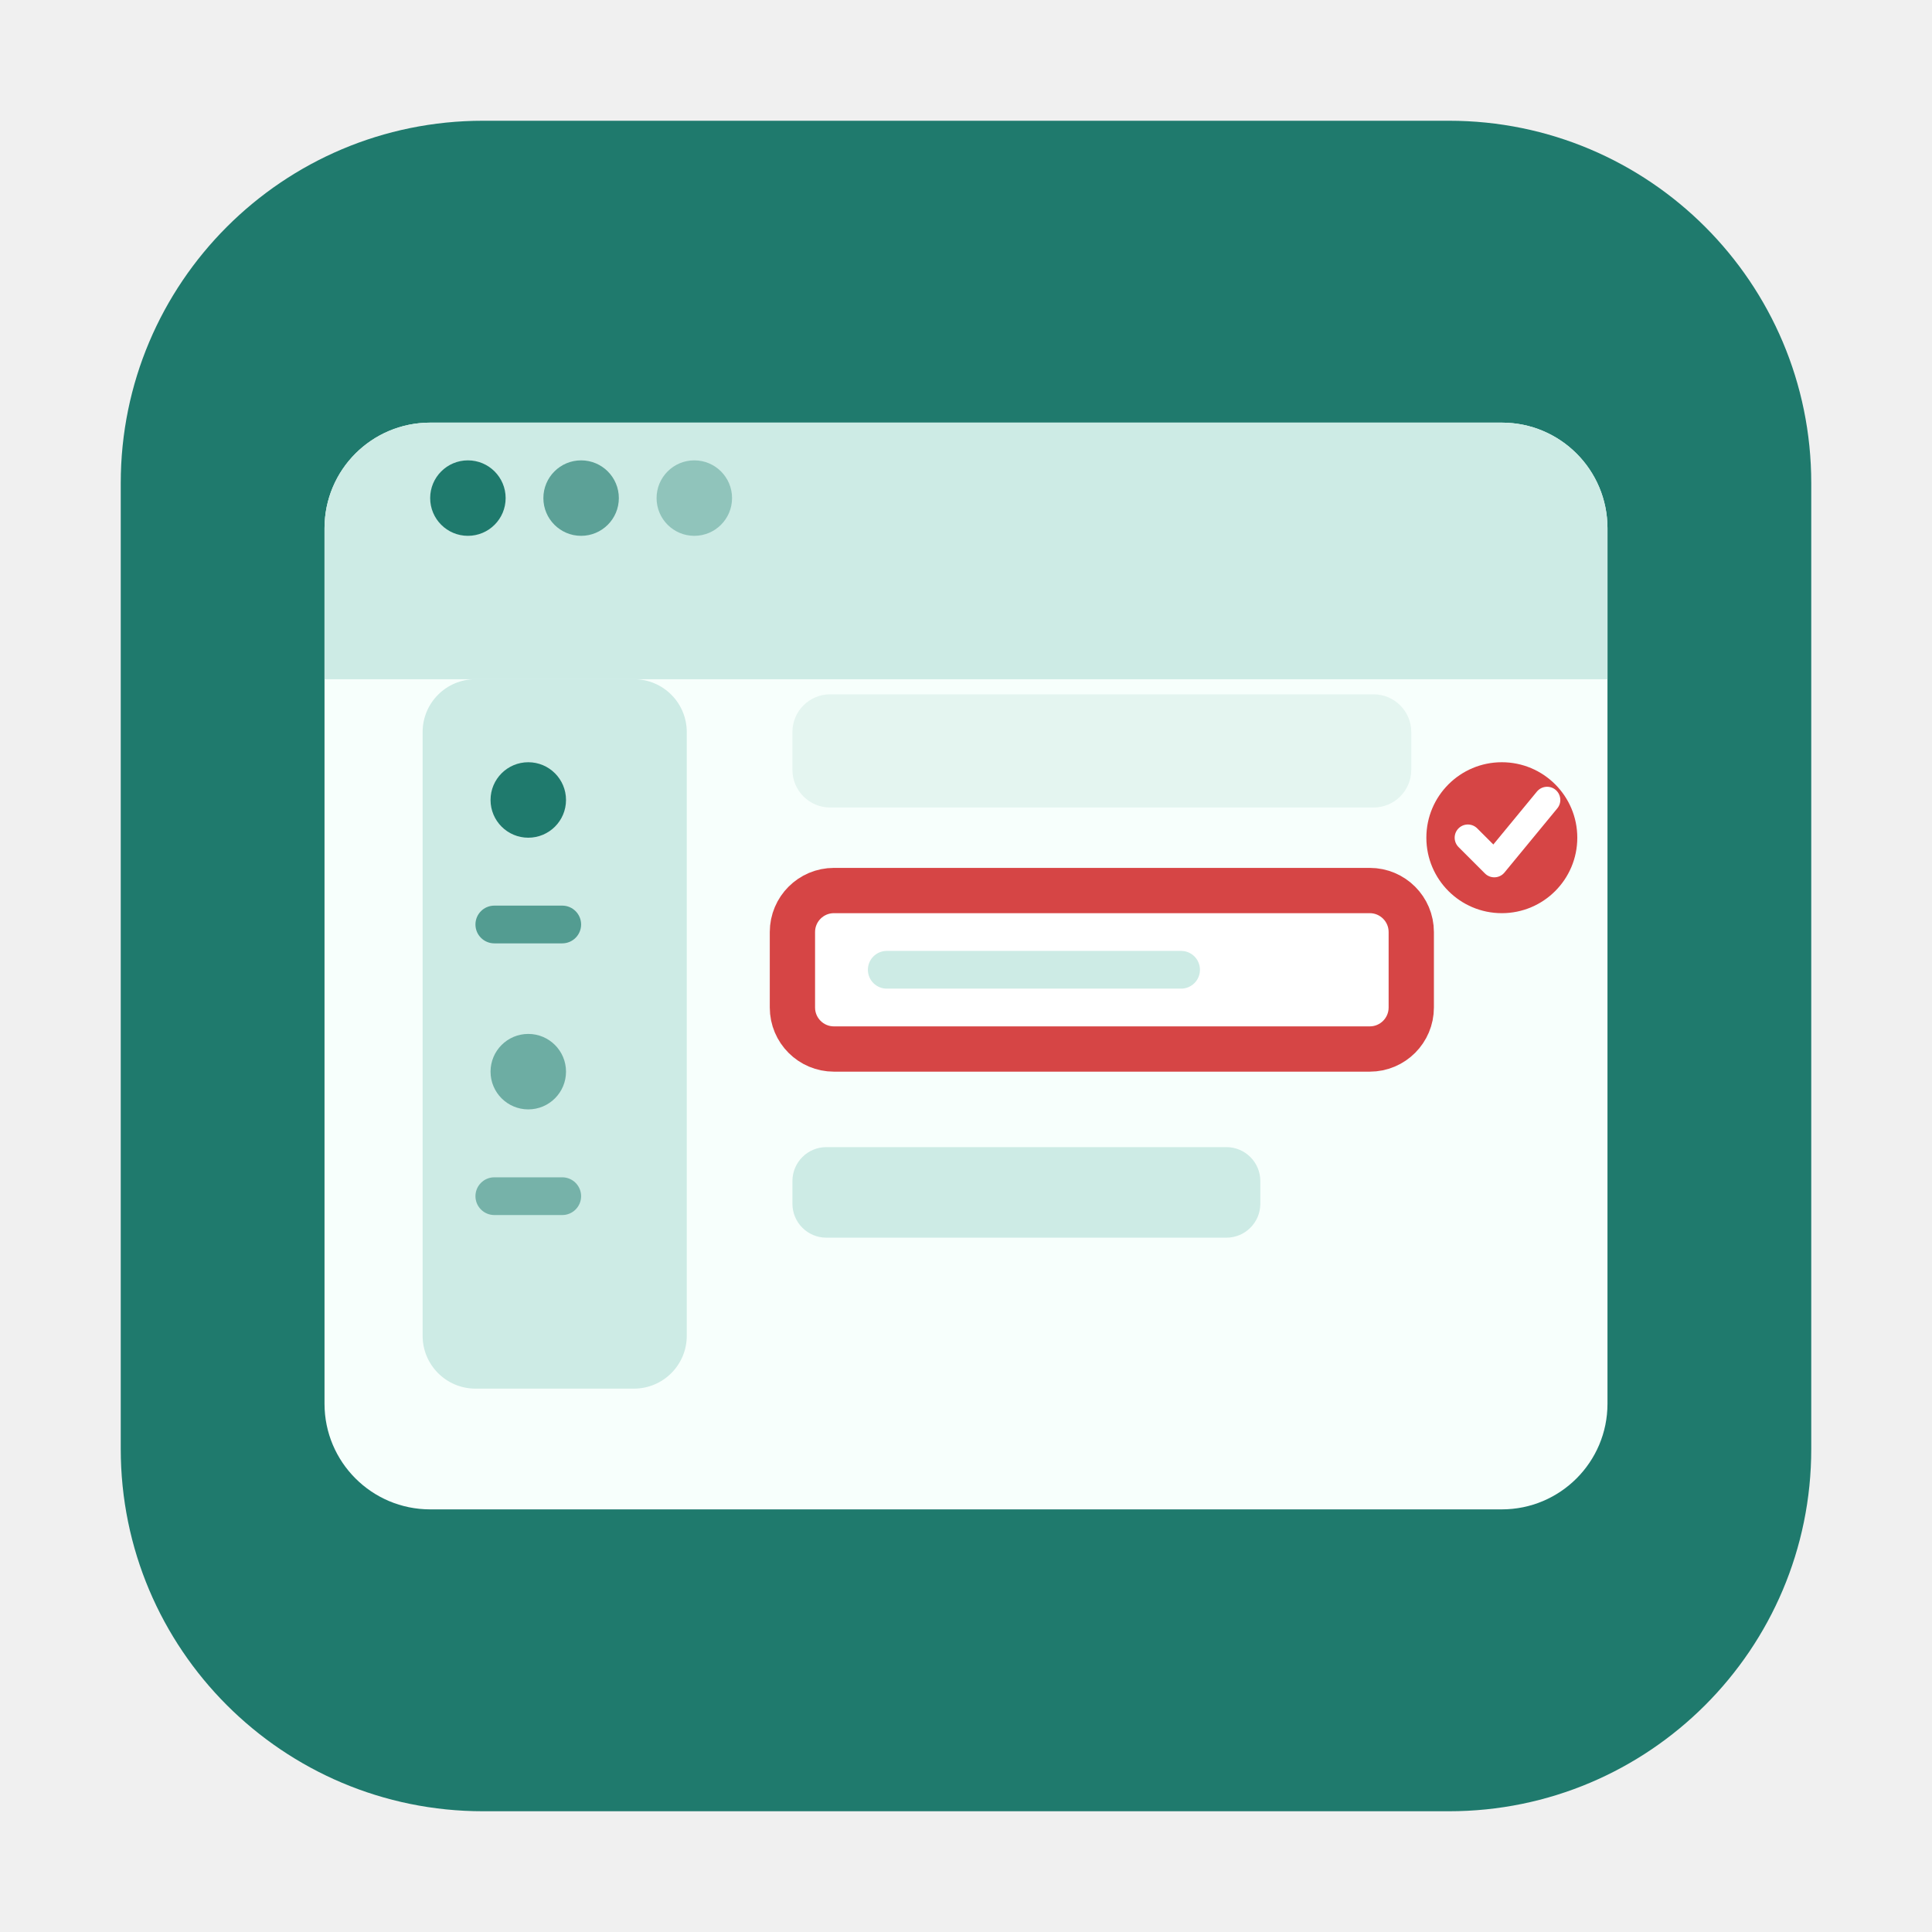
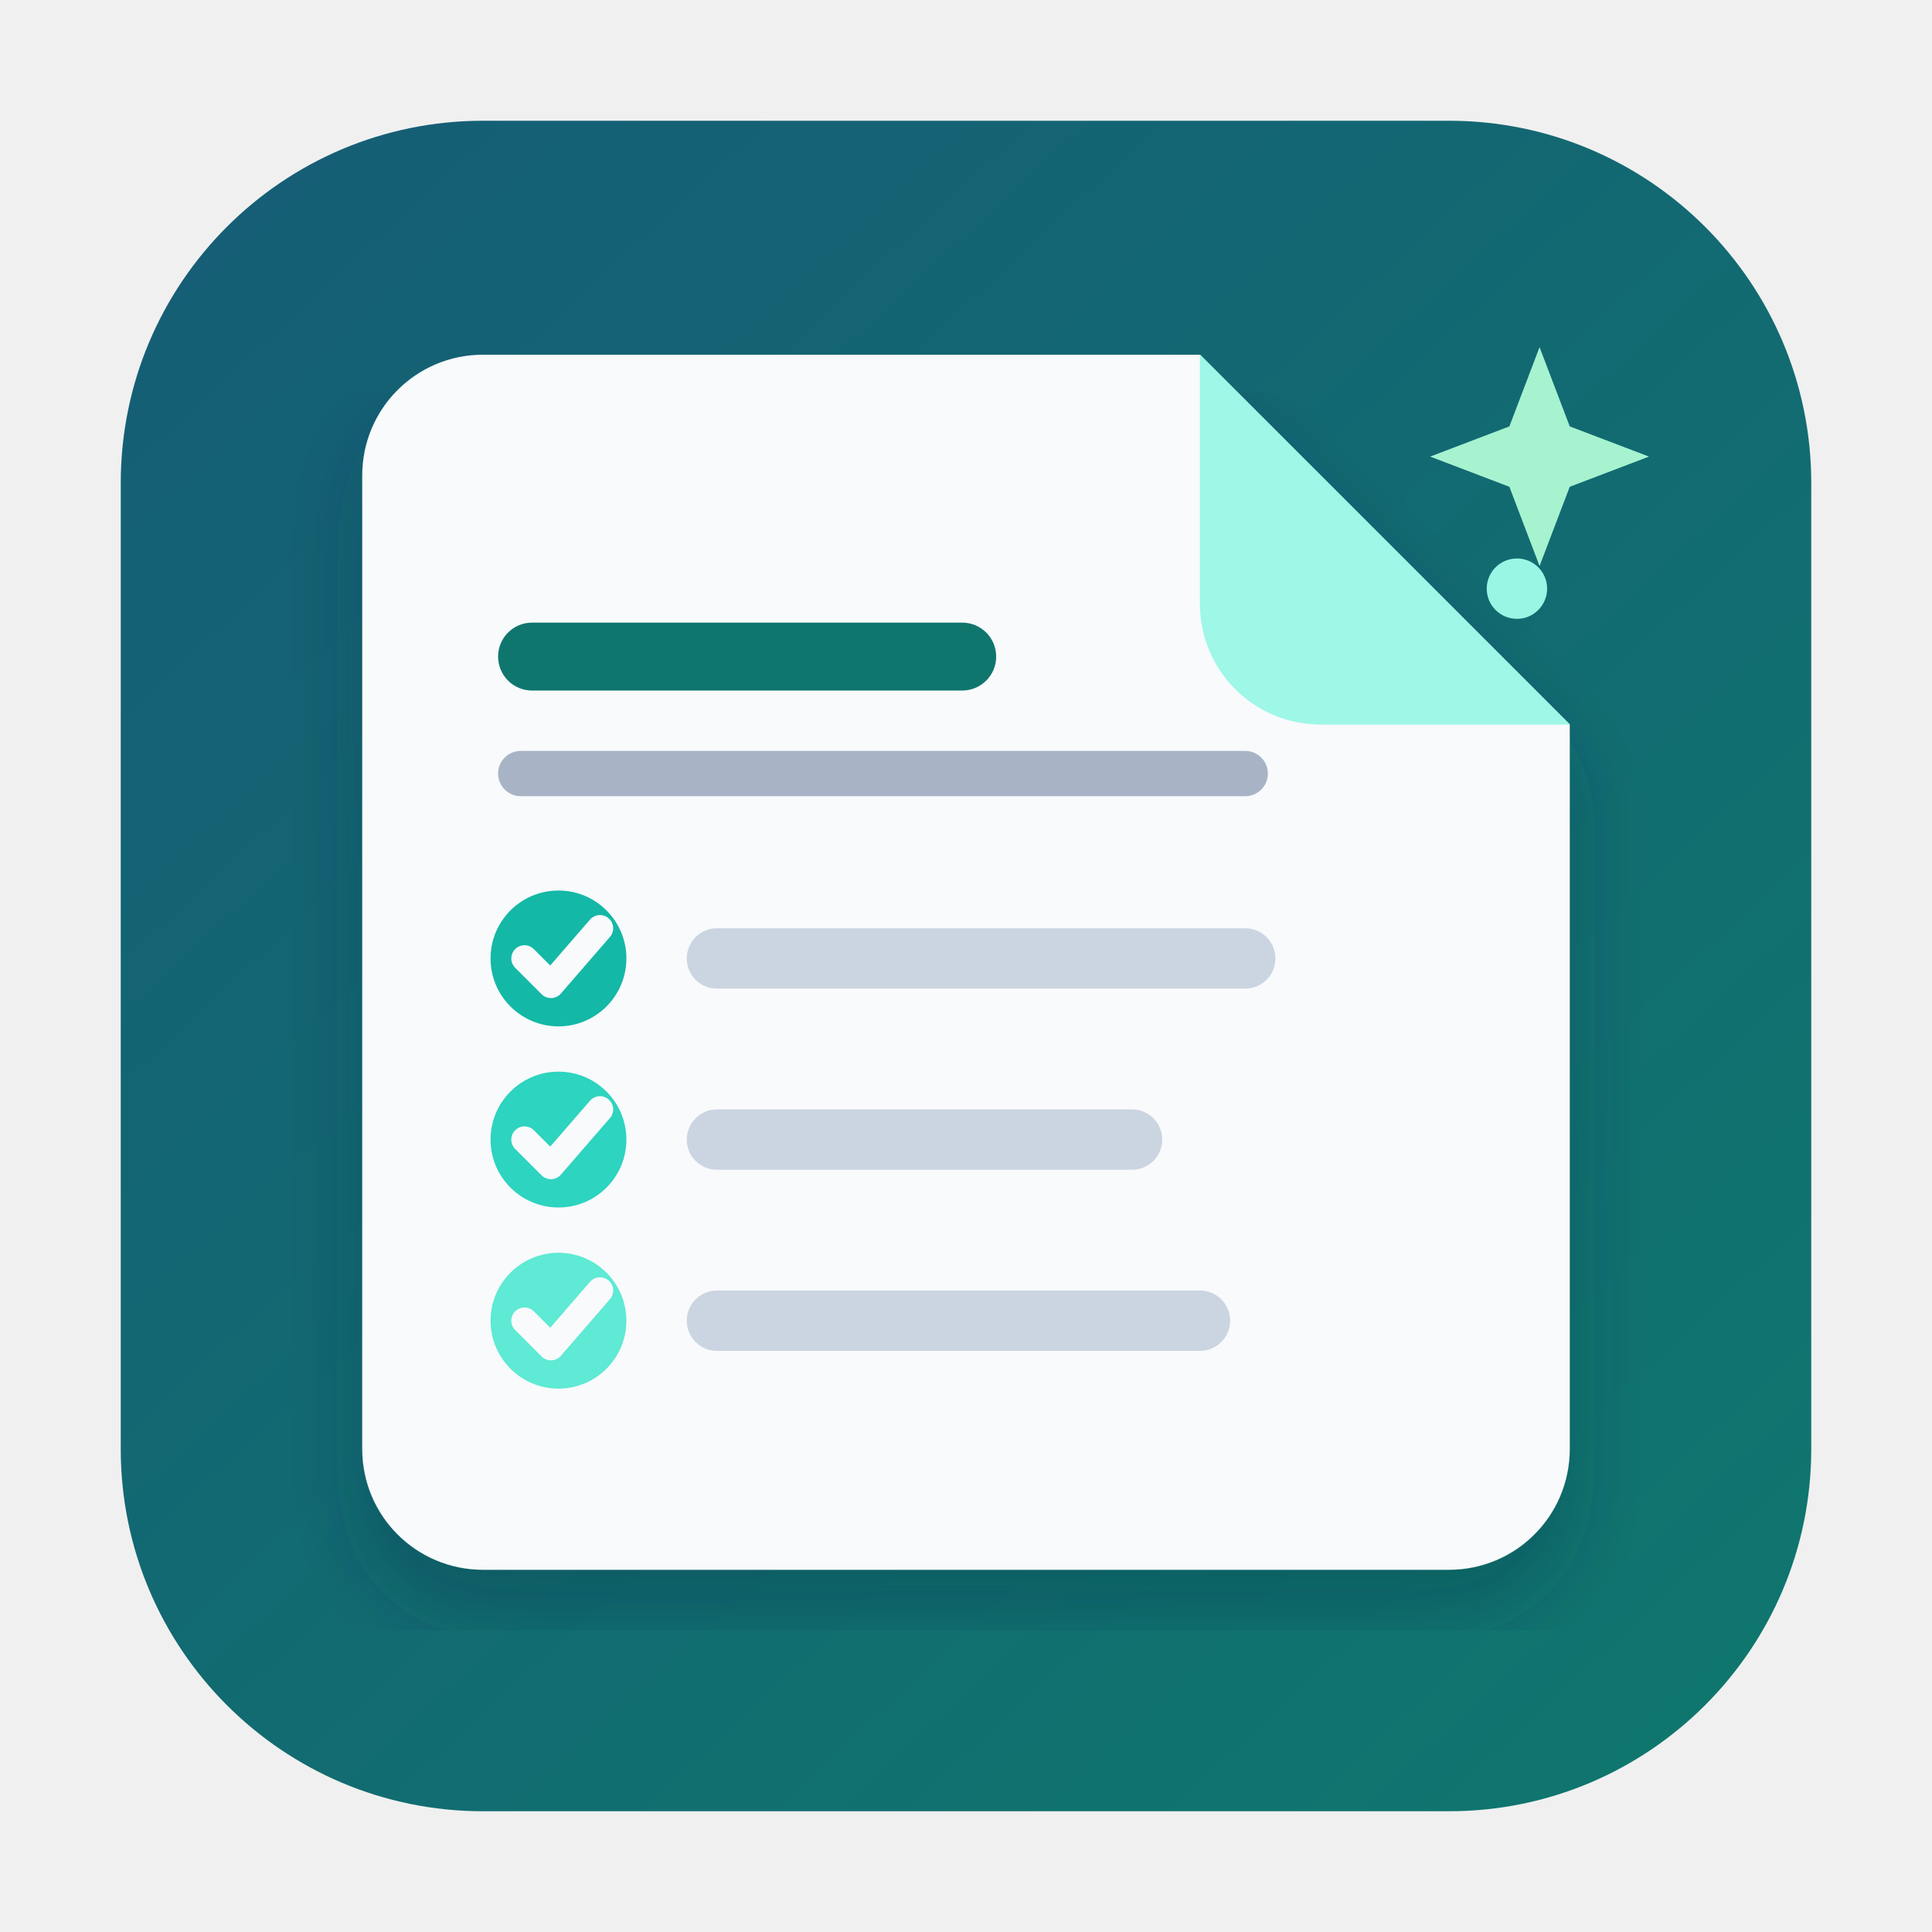
<svg xmlns="http://www.w3.org/2000/svg" viewBox="0 0 512 512" role="img" aria-labelledby="title desc">
-   <rect x="32" y="32" width="448" height="448" rx="96" fill="#1F7A6D" />
-   <rect x="86" y="112" width="340" height="288" rx="28" fill="#F7FFFC" />
-   <path d="M86 140c0-15.5 12.5-28 28-28h284c15.5 0 28 12.5 28 28v40H86z" fill="#CDEBE5" />
-   <circle cx="124" cy="132" r="10" fill="#1F7A6D" />
-   <circle cx="154" cy="132" r="10" fill="#1F7A6D" opacity=".65" />
-   <circle cx="184" cy="132" r="10" fill="#1F7A6D" opacity=".35" />
-   <rect x="112" y="180" width="70" height="188" rx="14" fill="#CDEBE5" />
-   <circle cx="140" cy="212" r="10" fill="#1F7A6D" />
-   <rect x="126" y="240" width="28" height="10" rx="5" fill="#1F7A6D" opacity=".7" />
-   <circle cx="140" cy="284" r="10" fill="#1F7A6D" opacity=".55" />
-   <rect x="126" y="312" width="28" height="10" rx="5" fill="#1F7A6D" opacity=".5" />
-   <rect x="210" y="184" width="164" height="30" rx="10" fill="#E4F5F0" />
-   <rect x="210" y="236" width="164" height="42" rx="11" fill="#FFFFFF" stroke="#D64545" stroke-width="12" />
-   <rect x="230" y="252" width="88" height="10" rx="5" fill="#CDEBE5" />
-   <rect x="210" y="304" width="124" height="24" rx="9" fill="#CDEBE5" />
-   <circle cx="398" cy="222" r="20" fill="#D64545" />
-   <path d="M389 222l7 7 14-17" fill="none" stroke="#FFFFFF" stroke-width="7" stroke-linecap="round" stroke-linejoin="round" />
+   <defs>
+     <linearGradient id="background" x1="64" y1="48" x2="448" y2="464" gradientUnits="userSpaceOnUse">
+       <stop stop-color="#155E75" />
+       <stop offset="1" stop-color="#0F766E" />
+     </linearGradient>
+     <filter id="shadow" x="72" y="92" width="368" height="340" filterUnits="userSpaceOnUse">
+       <feDropShadow dx="0" dy="12" stdDeviation="10" flood-color="#083344" flood-opacity=".28" />
+     </filter>
+   </defs>
+   <rect x="32" y="32" width="448" height="448" rx="96" fill="url(#background)" />
+   <path d="M96 126c0-17.7 14.3-32 32-32h190l98 98v192c0 17.7-14.3 32-32 32H128c-17.7 0-32-14.3-32-32z" fill="#F8FAFC" filter="url(#shadow)" />
+   <path d="M318 94v66c0 17.7 14.3 32 32 32h66z" fill="#CFFAFE" />
+   <path d="M350 192h66l-98-98v66c0 17.7 14.3 32 32 32z" fill="#99F6E4" opacity=".9" />
+   <rect x="132" y="165" width="132" height="18" rx="9" fill="#0F766E" />
+   <rect x="132" y="199" width="204" height="12" rx="6" fill="#94A3B8" opacity=".8" />
+   <circle cx="148" cy="254" r="18" fill="#14B8A6" />
+   <path d="m139 254 7 7 13-15" fill="none" stroke="#F8FAFC" stroke-width="7" stroke-linecap="round" stroke-linejoin="round" />
+   <rect x="182" y="246" width="156" height="16" rx="8" fill="#CBD5E1" />
+   <circle cx="148" cy="302" r="18" fill="#2DD4BF" />
+   <path d="m139 302 7 7 13-15" fill="none" stroke="#F8FAFC" stroke-width="7" stroke-linecap="round" stroke-linejoin="round" />
+   <rect x="182" y="294" width="126" height="16" rx="8" fill="#CBD5E1" />
+   <circle cx="148" cy="350" r="18" fill="#5EEAD4" />
+   <path d="m139 350 7 7 13-15" fill="none" stroke="#F8FAFC" stroke-width="7" stroke-linecap="round" stroke-linejoin="round" />
+   <rect x="182" y="342" width="144" height="16" rx="8" fill="#CBD5E1" />
+   <path d="M408 92l8 21 21 8-21 8-8 21-8-21-21-8 21-8z" fill="#A7F3D0" />
+   <circle cx="402" cy="156" r="8" fill="#99F6E4" />
</svg>
